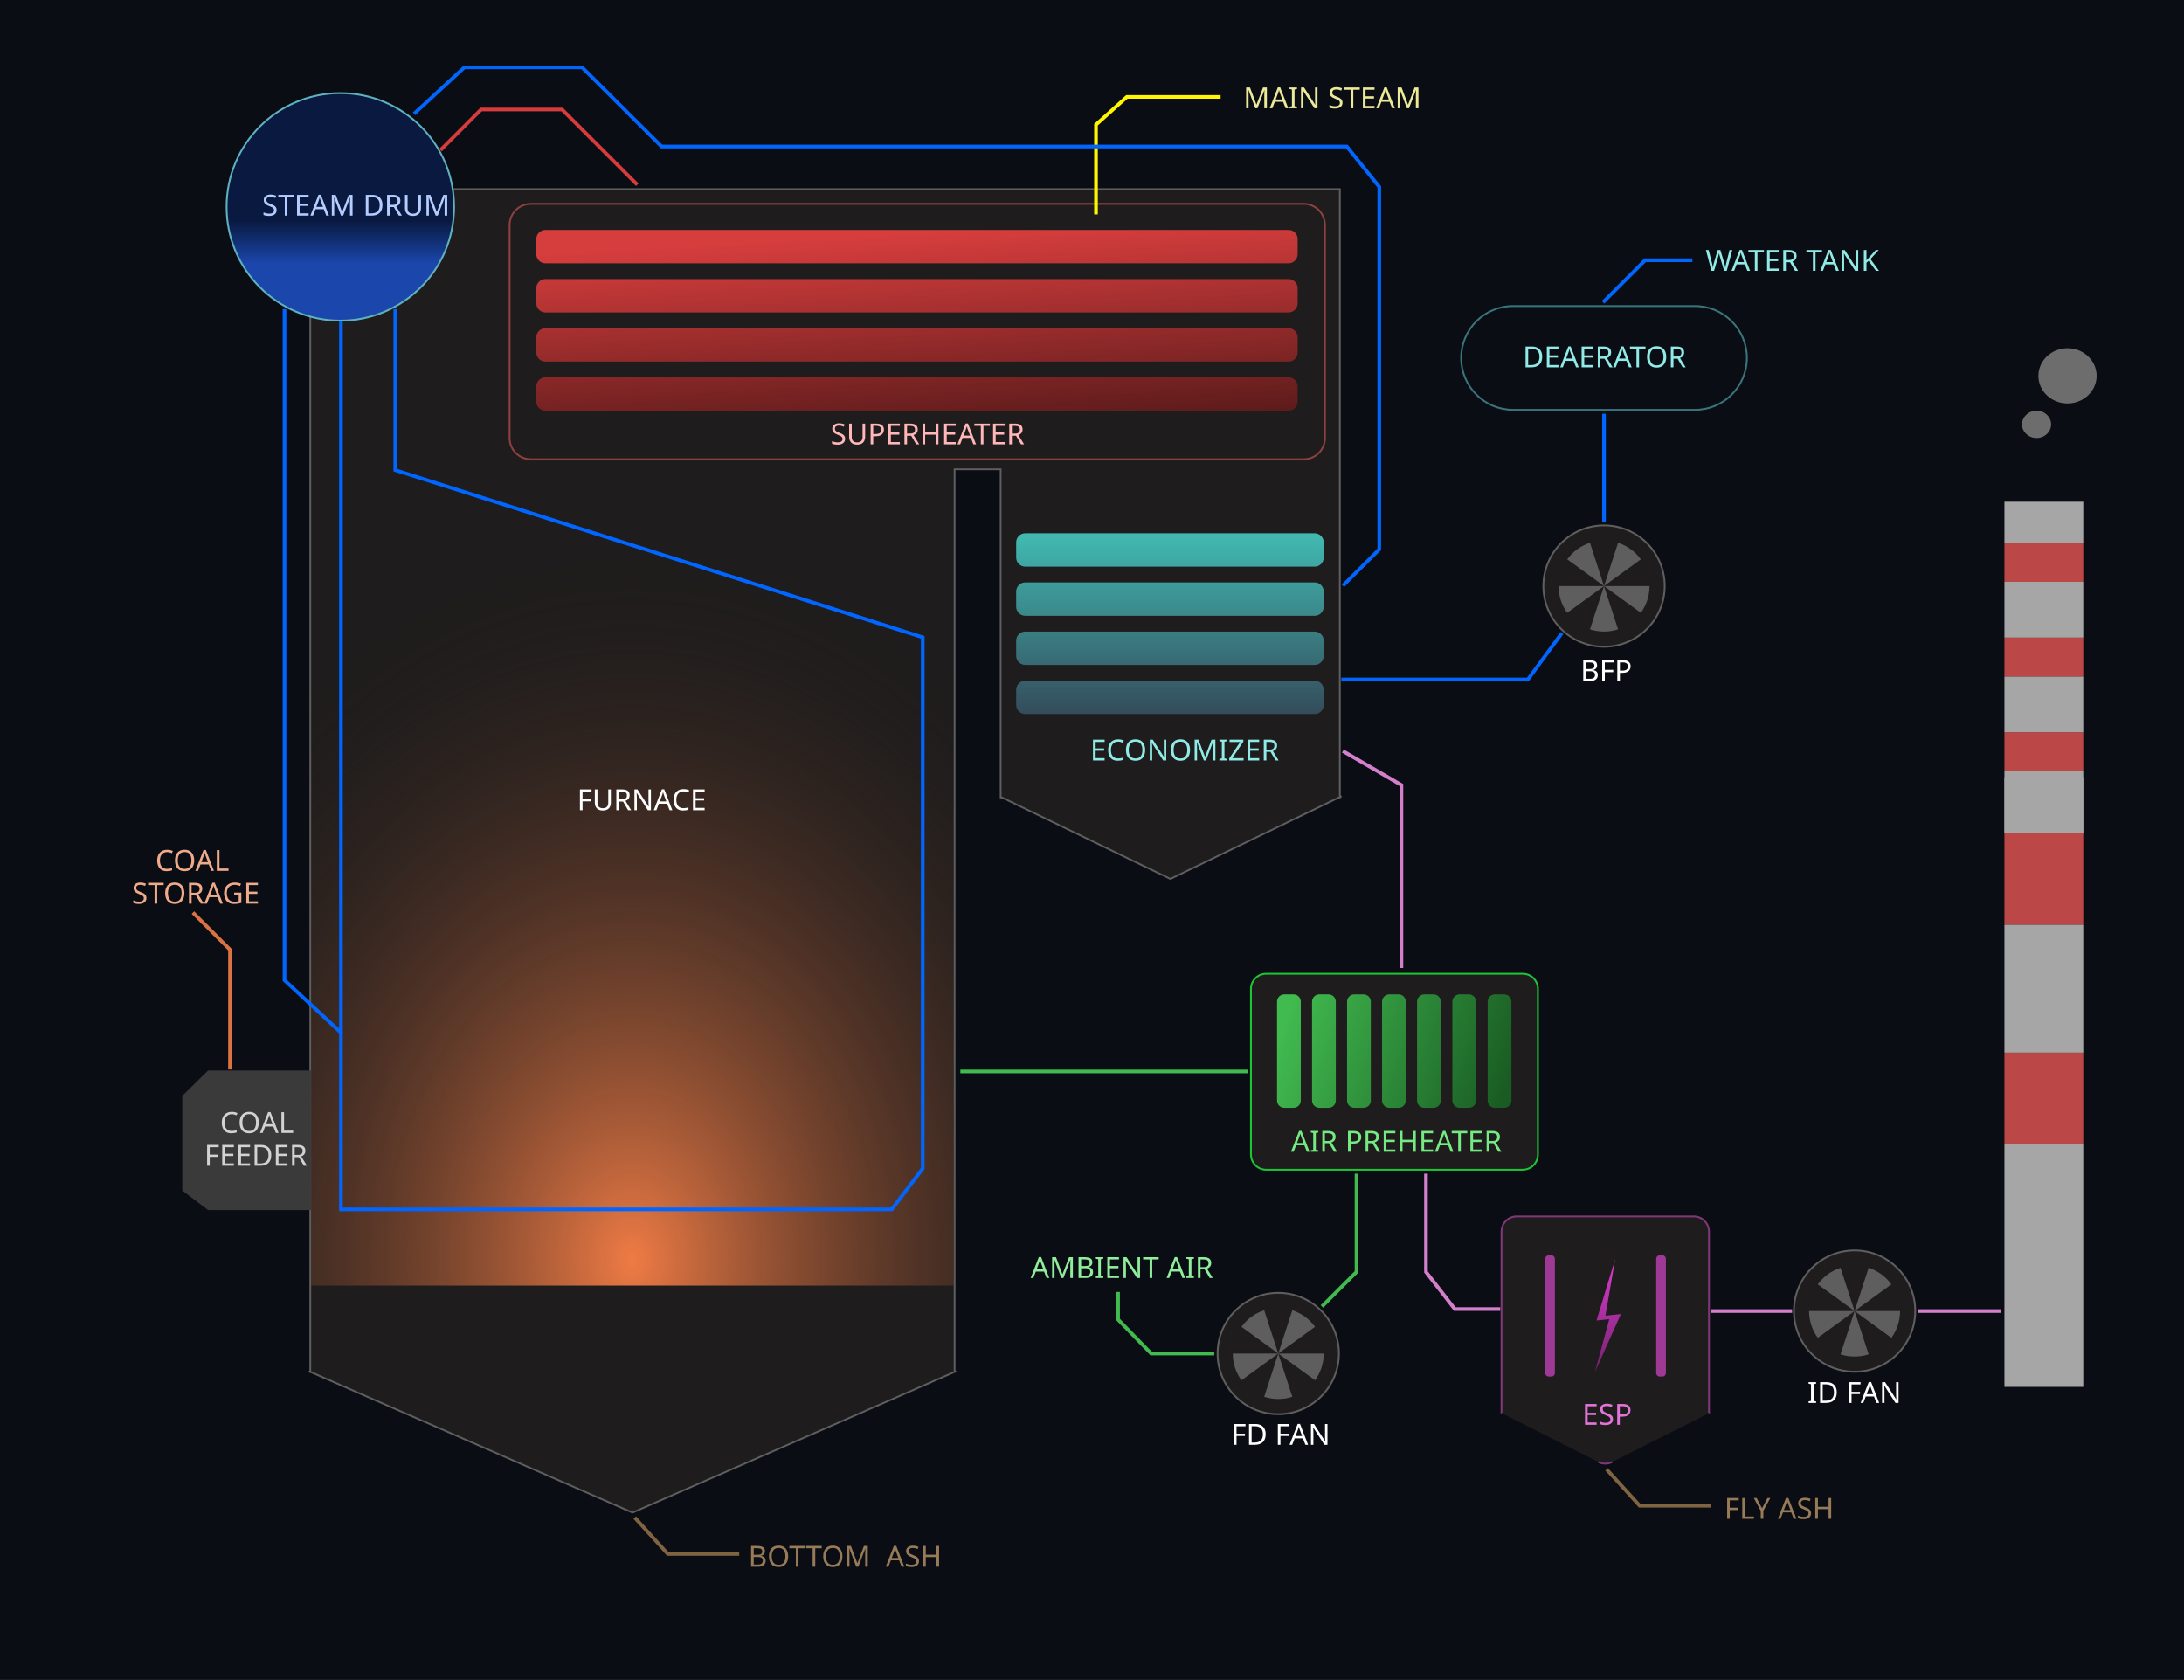
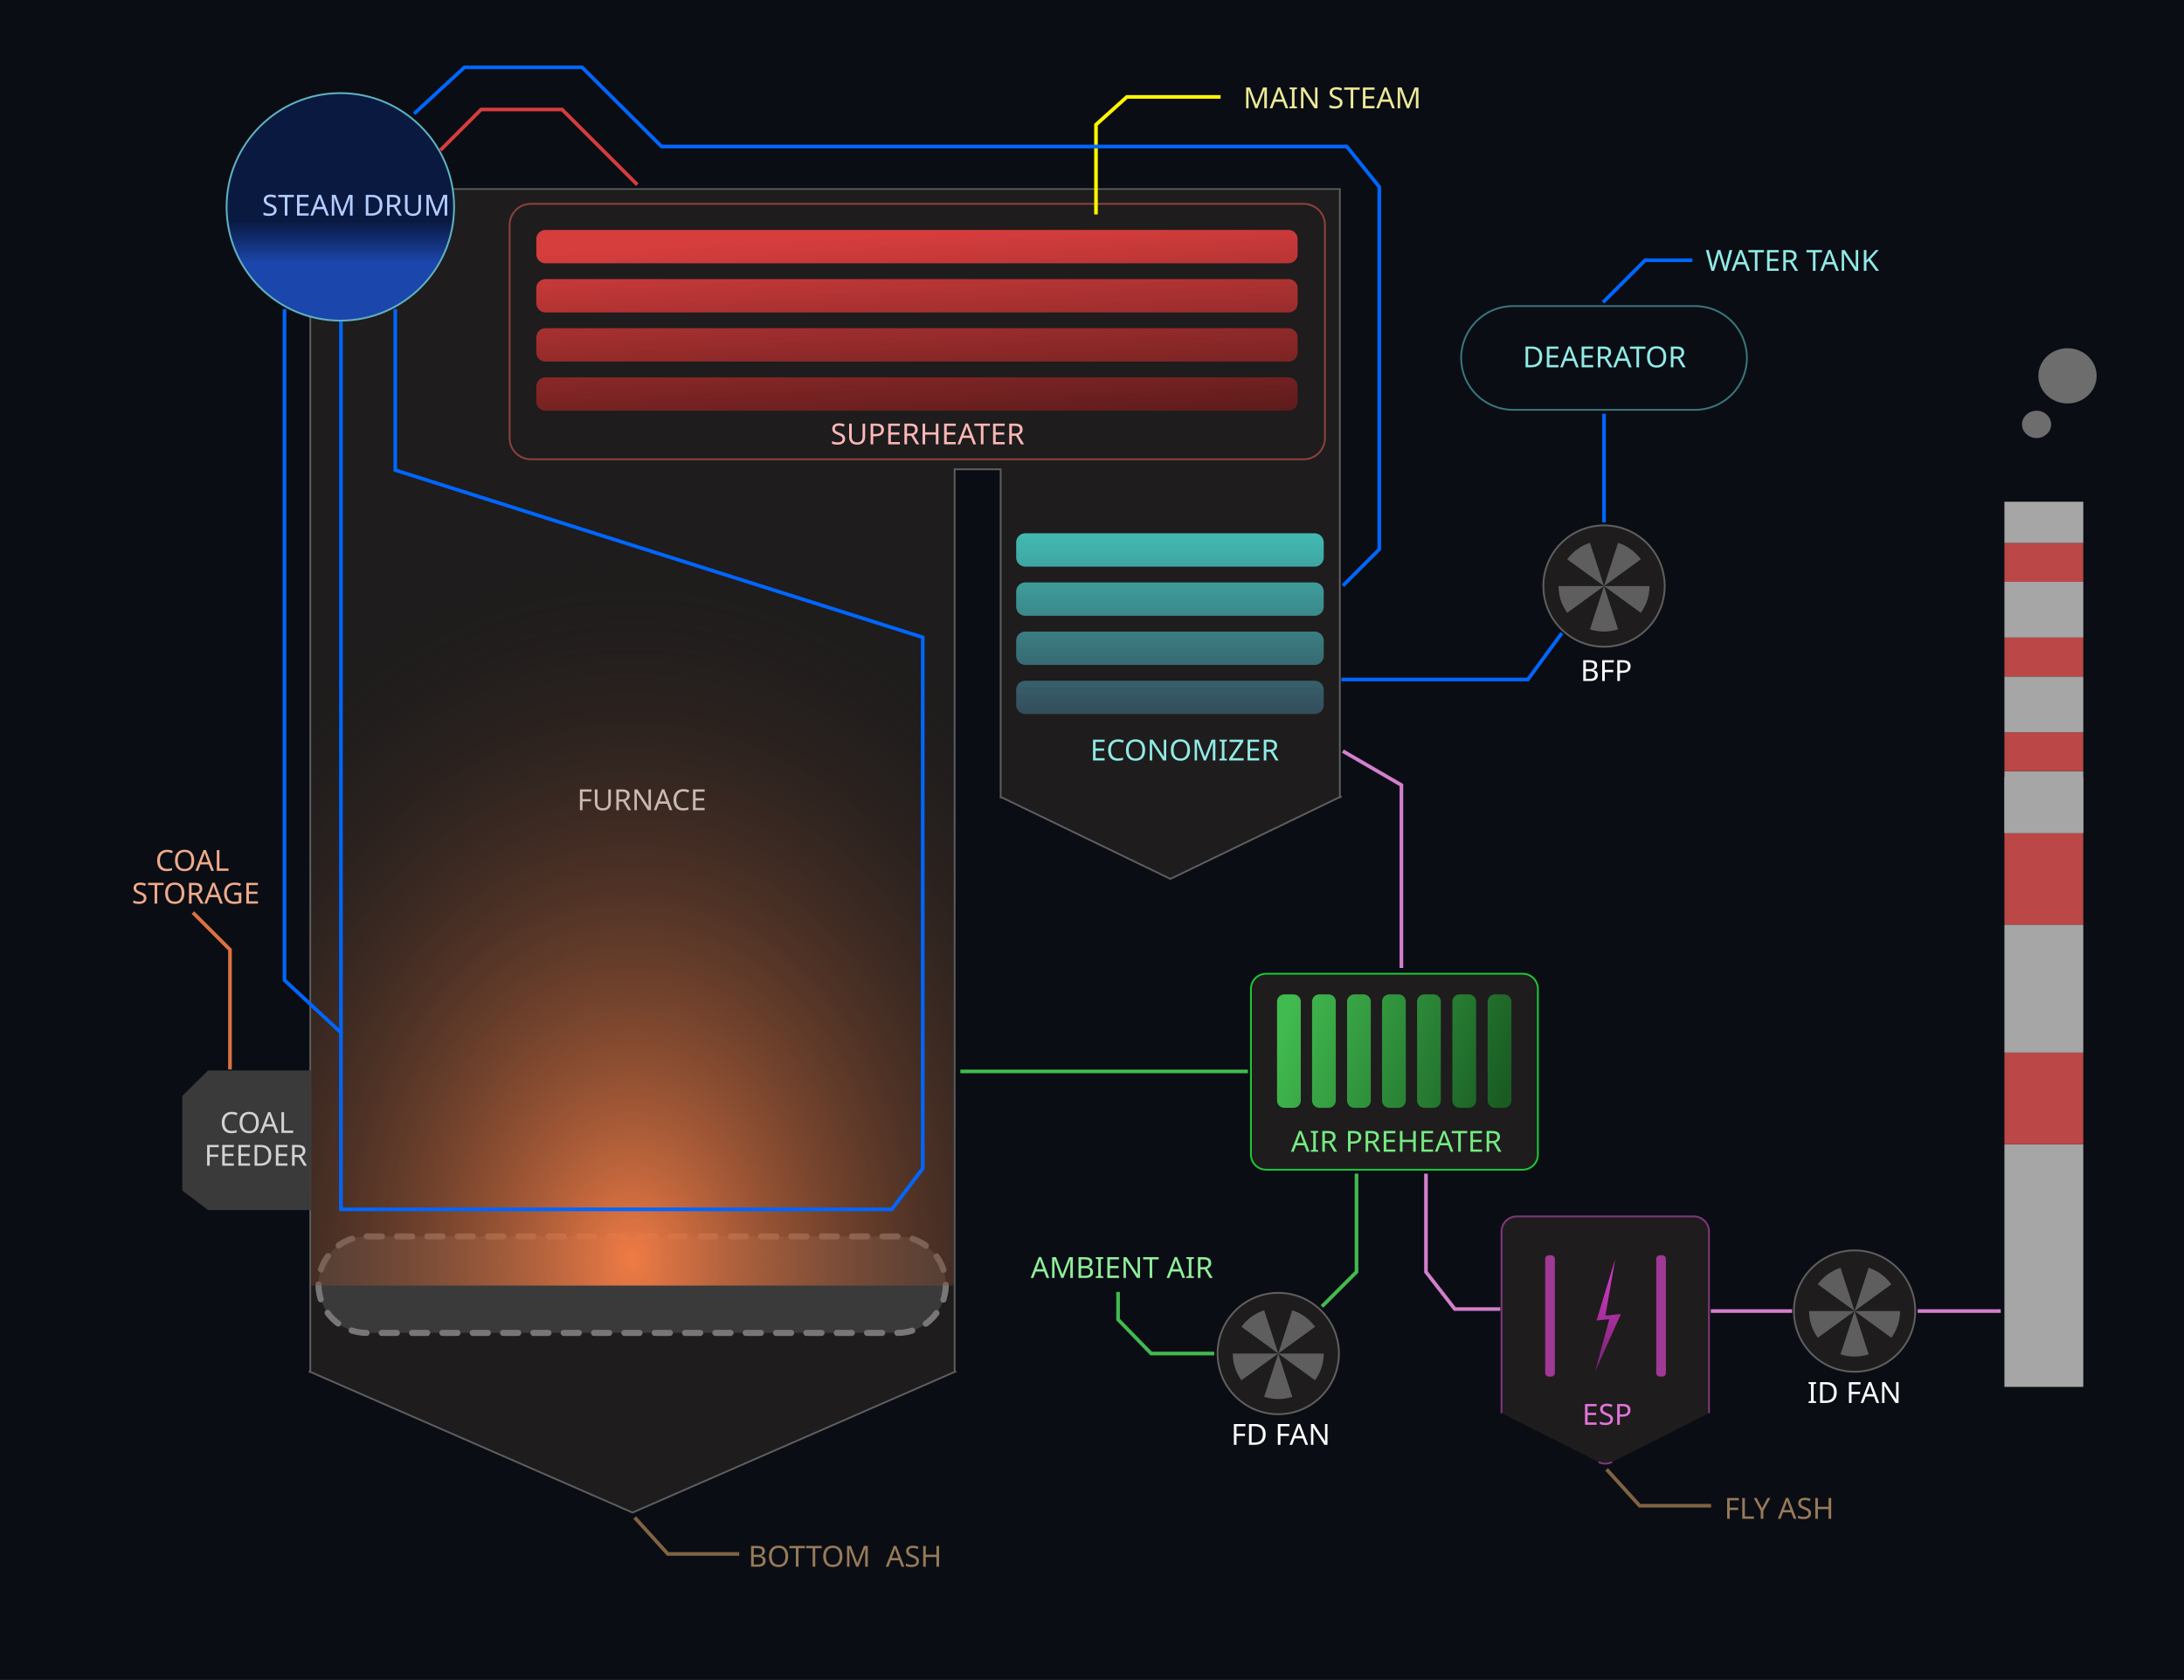
<svg xmlns="http://www.w3.org/2000/svg" viewBox="0 0 3600 2769" fill="none">
  <g id="STM01" clip-path="url(#clip0_1874_211)">
    <rect width="3600" height="2769" fill="#0A0D14" />
-     <text id="TRAVELLING GRATE" fill="#D2D2D2" style="white-space: pre" xml:space="preserve" font-family="Share Tech Mono" font-size="48" letter-spacing="0em">
-       <tspan x="834.125" y="2139.43">TRAVELLING GRATE</tspan>
-     </text>
-     <rect x="525" y="2038" width="1034" height="159" rx="79.5" fill="#3A3A3A" stroke="#777777" stroke-width="10" stroke-linecap="round" stroke-dasharray="25 25" />
    <mask id="path-2-outside-1_1874_211" maskUnits="userSpaceOnUse" x="507" y="310" width="1706" height="2185" fill="black">
      <rect fill="white" x="507" y="310" width="1706" height="2185" />
      <path d="M2207 1312.11L2207.45 1312.55L2207 1312.77V1313H2206.52L1929.22 1447L1651.93 1313H1651V772H1572V2260L1572.22 2260.22L1042.61 2491.5L513 2260.22L513.223 2260H513V313H2207V1312.11Z" />
    </mask>
    <path d="M2207 1312.11L2207.45 1312.55L2207 1312.77V1313H2206.52L1929.22 1447L1651.93 1313H1651V772H1572V2260L1572.22 2260.22L1042.61 2491.5L513 2260.22L513.223 2260H513V313H2207V1312.11Z" fill="#1E1C1C" />
    <path d="M2207 1312.11H2204V1313.35L2204.88 1314.23L2207 1312.11ZM2207.45 1312.55L2208.75 1315.25L2212.56 1313.42L2209.57 1310.43L2207.45 1312.55ZM2207 1312.77L2205.7 1310.07L2204 1310.89V1312.77H2207ZM2207 1313V1316H2210V1313H2207ZM2206.52 1313V1310H2205.83L2205.22 1310.3L2206.52 1313ZM1929.22 1447L1927.92 1449.7L1929.22 1450.33L1930.53 1449.7L1929.22 1447ZM1651.93 1313L1653.23 1310.3L1652.61 1310H1651.93V1313ZM1651 1313H1648V1316H1651V1313ZM1651 772H1654V769H1651V772ZM1572 772V769H1569V772H1572ZM1572 2260H1569V2261.24L1569.88 2262.12L1572 2260ZM1572.22 2260.22L1573.42 2262.97L1577.45 2261.21L1574.34 2258.1L1572.22 2260.22ZM1042.61 2491.5L1041.41 2494.25L1042.61 2494.77L1043.81 2494.25L1042.61 2491.5ZM513 2260.22L510.879 2258.1L507.768 2261.21L511.799 2262.97L513 2260.22ZM513.223 2260L515.344 2262.12L520.465 2257H513.223V2260ZM513 2260H510V2263H513V2260ZM513 313V310H510V313H513ZM2207 313H2210V310H2207V313ZM2207 1312.11L2204.88 1314.23L2205.33 1314.67L2207.45 1312.55L2209.57 1310.43L2209.12 1309.98L2207 1312.11ZM2207.45 1312.55L2206.14 1309.85L2205.7 1310.07L2207 1312.77L2208.3 1315.47L2208.75 1315.25L2207.45 1312.55ZM2207 1312.77H2204V1313H2207H2210V1312.77H2207ZM2207 1313V1310H2206.52V1313V1316H2207V1313ZM2206.52 1313L2205.22 1310.3L1927.92 1444.3L1929.22 1447L1930.53 1449.7L2207.83 1315.7L2206.52 1313ZM1929.22 1447L1930.53 1444.3L1653.23 1310.3L1651.93 1313L1650.62 1315.7L1927.92 1449.7L1929.22 1447ZM1651.93 1313V1310H1651V1313V1316H1651.93V1313ZM1651 1313H1654V772H1651H1648V1313H1651ZM1651 772V769H1572V772V775H1651V772ZM1572 772H1569V2260H1572H1575V772H1572ZM1572 2260L1569.88 2262.12L1570.1 2262.34L1572.22 2260.22L1574.34 2258.1L1574.12 2257.88L1572 2260ZM1572.22 2260.22L1571.02 2257.47L1041.41 2488.75L1042.61 2491.5L1043.81 2494.25L1573.42 2262.97L1572.22 2260.22ZM1042.61 2491.5L1043.81 2488.75L514.201 2257.47L513 2260.22L511.799 2262.97L1041.41 2494.25L1042.61 2491.5ZM513 2260.22L515.121 2262.34L515.344 2262.12L513.223 2260L511.101 2257.88L510.879 2258.1L513 2260.22ZM513.223 2260V2257H513V2260V2263H513.223V2260ZM513 2260H516V313H513H510V2260H513ZM513 313V316H2207V313V310H513V313ZM2207 313H2204V1312.11H2207H2210V313H2207Z" fill="#5E5E5E" mask="url(#path-2-outside-1_1874_211)" />
    <path d="M2817 2328.93C2817 2328.97 2817.02 2329.02 2817.05 2329.05C2817.14 2329.14 2817.11 2329.28 2817.01 2329.33L2657.37 2409.82C2650.29 2413.39 2641.93 2413.39 2634.86 2409.82L2475.1 2329.27C2475.05 2329.25 2475.04 2329.18 2475.08 2329.14L2475.11 2329.11C2475.15 2329.07 2475.12 2329 2475.07 2329C2475.03 2329 2475 2328.97 2475 2328.93V2030C2475 2016.19 2486.19 2005 2500 2005H2792C2805.81 2005 2817 2016.19 2817 2030V2328.93Z" fill="#1E1C1C" />
    <path d="M2475.11 2329.11L2474.05 2328.05L2474.02 2328.08L2475.08 2329.14ZM2475 2328.93H2476.5V2030H2475H2473.5V2328.93H2475ZM2500 2005V2006.5H2792V2005V2003.5H2500V2005ZM2817 2030H2815.5V2328.93H2817H2818.5V2030H2817ZM2792 2005V2006.5C2804.98 2006.5 2815.5 2017.02 2815.5 2030H2817H2818.5C2818.5 2015.36 2806.64 2003.5 2792 2003.5V2005ZM2475 2030H2476.5C2476.5 2017.02 2487.02 2006.5 2500 2006.5V2005V2003.5C2485.36 2003.5 2473.5 2015.36 2473.5 2030H2475ZM2475.07 2329V2327.5C2475.86 2327.5 2476.5 2328.14 2476.5 2328.93H2475H2473.5C2473.5 2329.8 2474.2 2330.5 2475.07 2330.5V2329ZM2475.11 2329.11L2476.17 2330.17C2477.16 2329.19 2476.46 2327.5 2475.07 2327.5V2329V2330.5C2473.79 2330.5 2473.15 2328.95 2474.05 2328.05L2475.11 2329.11ZM2475.1 2329.27L2475.78 2327.93C2476.64 2328.37 2476.82 2329.52 2476.14 2330.2L2475.08 2329.14L2474.02 2328.08C2473.26 2328.84 2473.46 2330.13 2474.43 2330.61L2475.1 2329.27ZM2657.37 2409.82L2656.69 2408.49C2650.04 2411.84 2642.19 2411.84 2635.53 2408.49L2634.86 2409.82L2634.18 2411.16C2641.68 2414.95 2650.54 2414.95 2658.04 2411.16L2657.37 2409.82ZM2817.05 2329.05L2815.99 2330.11C2815.35 2329.47 2815.53 2328.4 2816.33 2327.99L2817.01 2329.33L2817.68 2330.67C2818.7 2330.16 2818.92 2328.8 2818.11 2327.99L2817.05 2329.05ZM2817.05 2329.05L2818.11 2327.99C2818.36 2328.24 2818.5 2328.58 2818.5 2328.93H2817H2815.5C2815.5 2329.37 2815.68 2329.8 2815.99 2330.11L2817.05 2329.05Z" fill="#7F3779" />
    <text id="COAL STORAGE" transform="translate(202 1393)" fill="#EFAA8A" style="white-space: pre" xml:space="preserve" font-family="Share Tech Mono" font-size="48" letter-spacing="0em">
      <tspan x="54.156" y="42.432">COAL </tspan>
      <tspan x="15.273" y="96.432">STORAGE</tspan>
    </text>
    <text id="AMBIENT AIR" transform="translate(1698 2064)" fill="#90ED9B" style="white-space: pre" xml:space="preserve" font-family="Share Tech Mono" font-size="48" letter-spacing="0em">
      <tspan x="0.93" y="42.432">AMBIENT AIR</tspan>
    </text>
    <text id="WATER TANK" transform="translate(2783 404)" fill="#90EAE6" style="white-space: pre" xml:space="preserve" font-family="Share Tech Mono" font-size="48" letter-spacing="0em">
      <tspan x="28.391" y="42.432">WATER TANK</tspan>
    </text>
    <text id="BOTTOM ASH" fill="#977A58" style="white-space: pre" xml:space="preserve" font-family="Share Tech Mono" font-size="48" letter-spacing="0em">
      <tspan x="1233.43" y="2582.43">BOTTOM  ASH</tspan>
    </text>
    <text id="FLY ASH" fill="#977A58" style="white-space: pre" xml:space="preserve" font-family="Share Tech Mono" font-size="48" letter-spacing="0em">
      <tspan x="2842.27" y="2503.43">FLY ASH</tspan>
    </text>
    <text id="MAIN STEAM" fill="#ECE998" style="white-space: pre" xml:space="preserve" font-family="Share Tech Mono" font-size="48" letter-spacing="0em">
      <tspan x="2049.39" y="178.432">MAIN STEAM</tspan>
    </text>
+     <text id="FURNACE" fill="white" style="white-space: pre" xml:space="preserve" font-family="Share Tech Mono" font-size="48" letter-spacing="0em">
+       <tspan x="951.273" y="1335.43">FURNACE</tspan>
+     </text>
+     <g id="TRAVELLING GRATE">
+       <text fill="#D2D2D2" style="white-space: pre" xml:space="preserve" font-family="Share Tech Mono" font-size="48" letter-spacing="0em">
+         <tspan x="834.125" y="2139.43">TRAVELLING GRATE</tspan>
+       </text>
+       <rect x="525" y="2038" width="1034" height="159" rx="79.5" fill="#3A3A3A" stroke="#777777" stroke-width="10" stroke-linecap="round" stroke-dasharray="25 25" />
+     </g>
    <rect id="GLOW FIRE" x="513" y="757" width="1059" height="1362" fill="url(#paint4_radial_1874_211)" />
    <g id="SMOKE">
      <ellipse id="Ellipse 178" cx="3408" cy="619.5" rx="48" ry="45.5" fill="#6D6D6D" />
      <ellipse id="Ellipse 179" cx="3357" cy="699.5" rx="24" ry="22.5" fill="#6D6D6D" />
    </g>
    <g id="STEAM DRUM">
      <circle id="eqp SD" cx="561" cy="341" r="187.5" fill="url(#paint0_linear_1874_211)" stroke="#5EB1BF" stroke-width="3" />
      <text fill="#B5CCFF" style="white-space: pre" xml:space="preserve" font-family="Share Tech Mono" font-size="48" letter-spacing="0em">
        <tspan x="431.891" y="355.432">STEAM DRUM</tspan>
      </text>
    </g>
    <g id="FD FAN">
      <circle id="eqp FDF" cx="2107" cy="2231" r="100" fill="#1E1C1C" stroke="#5E5E5E" stroke-width="3" />
      <path id="blade FDF" d="M2130.18 2302.33C2115.11 2307.22 2098.89 2307.22 2083.82 2302.33L2107 2231L2130.18 2302.33ZM2046.32 2275.08C2037.01 2262.27 2032 2246.84 2032 2231H2107L2046.32 2275.08ZM2182 2231C2182 2246.84 2176.99 2262.27 2167.68 2275.08L2107 2231H2182ZM2107 2231L2046.32 2186.92C2055.63 2174.1 2068.76 2164.57 2083.82 2159.67L2107 2231ZM2130.18 2159.67C2145.24 2164.57 2158.37 2174.1 2167.68 2186.92L2107 2231L2130.18 2159.67Z" fill="#5E5E5E" />
      <text transform="translate(2029 2339)" fill="white" style="white-space: pre" xml:space="preserve" font-family="Share Tech Mono" font-size="48" letter-spacing="0em">
        <tspan x="0.234" y="42.432">FD FAN</tspan>
      </text>
    </g>
    <g id="BFP">
      <circle cx="2644" cy="966" r="100" fill="#1E1C1C" stroke="#5E5E5E" stroke-width="3" />
      <path id="blade BF P" d="M2667.18 1037.33C2652.11 1042.22 2635.89 1042.22 2620.82 1037.33L2644 966.001L2667.18 1037.33ZM2583.32 1010.08C2574.01 997.271 2569 981.839 2569 966.001H2644L2583.32 1010.08ZM2719 966.001C2719 981.839 2713.99 997.271 2704.68 1010.08L2644 966.001H2719ZM2644 966.001L2583.32 921.917C2592.63 909.104 2605.76 899.566 2620.82 894.672L2644 966.001ZM2667.18 894.672C2682.24 899.566 2695.37 909.104 2704.68 921.917L2644 966.001L2667.18 894.672Z" fill="#5E5E5E" />
      <text transform="translate(2605 1080)" fill="white" style="white-space: pre" xml:space="preserve" font-family="Share Tech Mono" font-size="48" letter-spacing="0em">
        <tspan x="0.117" y="42.432">BFP</tspan>
      </text>
    </g>
    <g id="ECONOMIZER">
      <rect id="eco bars" x="1675" y="879" width="507" height="298" fill="#1E1C1C" />
      <path id="bar ECO" d="M2182 1162C2182 1170.28 2175.28 1177 2167 1177H1690C1681.72 1177 1675 1170.28 1675 1162V1137C1675 1128.72 1681.72 1122 1690 1122H2167C2175.28 1122 2182 1128.72 2182 1137V1162ZM2182 1081C2182 1089.28 2175.28 1096 2167 1096H1690C1681.72 1096 1675 1089.28 1675 1081V1056C1675 1047.72 1681.72 1041 1690 1041H2167C2175.28 1041 2182 1047.72 2182 1056V1081ZM2182 1000C2182 1008.28 2175.28 1015 2167 1015H1690C1681.72 1015 1675 1008.28 1675 1000V975C1675 966.716 1681.72 960 1690 960H2167C2175.28 960 2182 966.716 2182 975V1000ZM2182 919C2182 927.284 2175.28 934 2167 934H1690C1681.72 934 1675 927.284 1675 919V894C1675 885.716 1681.72 879 1690 879H2167C2175.28 879 2182 885.716 2182 894V919Z" fill="url(#paint2_linear_1874_211)" />
      <text fill="#90EAE6" style="white-space: pre" xml:space="preserve" font-family="Share Tech Mono" font-size="48" letter-spacing="0em">
        <tspan x="1797" y="1253.43">ECONOMIZER</tspan>
      </text>
    </g>
    <g id="SUPERHEATER">
      <rect id="eqp SH" x="840" y="336" width="1344" height="421" rx="35" stroke="#FA6464" stroke-opacity="0.5" stroke-width="3" />
      <path id="bar SH" d="M2139 662C2139 670.284 2132.28 677 2124 677H899C890.716 677 884 670.284 884 662V637C884 628.716 890.716 622 899 622H2124C2132.28 622 2139 628.716 2139 637V662ZM2139 581C2139 589.284 2132.28 596 2124 596H899C890.716 596 884 589.284 884 581V556C884 547.716 890.716 541 899 541H2124C2132.28 541 2139 547.716 2139 556V581ZM2139 500C2139 508.284 2132.28 515 2124 515H899C890.716 515 884 508.284 884 500V475C884 466.716 890.716 460 899 460H2124C2132.28 460 2139 466.716 2139 475V500ZM2139 419C2139 427.284 2132.28 434 2124 434H899C890.716 434 884 427.284 884 419V394C884 385.716 890.716 379 899 379H2124C2132.28 379 2139 385.716 2139 394V419Z" fill="url(#paint1_linear_1874_211)" />
      <text fill="#FFB7B7" style="white-space: pre" xml:space="preserve" font-family="Share Tech Mono" font-size="48" letter-spacing="0em">
        <tspan x="1369" y="732.432">SUPERHEATER</tspan>
      </text>
    </g>
    <g id="DEAERATOR">
      <rect id="eqp DEA" x="2408.5" y="504.5" width="471" height="171" rx="85.5" stroke="#39747B" stroke-width="3" />
      <text fill="#90EAE6" style="white-space: pre" xml:space="preserve" font-family="Share Tech Mono" font-size="48" letter-spacing="0em">
        <tspan x="2510" y="605.432">DEAERATOR</tspan>
      </text>
    </g>
    <g id="COAL FEEDER">
      <path id="eqp CF" d="M302 1806.9L343.506 1766H511V1993H343.506L302 1961.59V1806.9Z" fill="#3A3A3A" stroke="#3A3A3A" stroke-width="3" />
      <text transform="translate(332 1825)" fill="#D2D2D2" style="white-space: pre" xml:space="preserve" font-family="Share Tech Mono" font-size="48" letter-spacing="0em">
        <tspan x="30.656" y="42.432">COAL </tspan>
        <tspan x="4.734" y="96.432">FEEDER</tspan>
      </text>
    </g>
-     <text id="FURNACE" fill="white" style="white-space: pre" xml:space="preserve" font-family="Share Tech Mono" font-size="48" letter-spacing="0em">
-       <tspan x="951.273" y="1335.43">FURNACE</tspan>
-     </text>
    <g id="AIR HEATER">
      <rect id="eqp APH" x="2062" y="1605" width="473" height="323" rx="25" fill="#1E1C1C" stroke="#1EC435" stroke-width="3" />
      <path id="bar APH" d="M2479.36 1639C2485.99 1639 2491.36 1644.37 2491.36 1651L2491.36 1814C2491.36 1820.63 2485.99 1826 2479.36 1826L2464.18 1826C2457.55 1826 2452.18 1820.63 2452.18 1814L2452.18 1651C2452.18 1644.37 2457.55 1639 2464.18 1639L2479.36 1639ZM2421.18 1639C2427.81 1639 2433.18 1644.37 2433.18 1651L2433.18 1814C2433.18 1820.63 2427.81 1826 2421.18 1826L2406 1826C2399.37 1826 2394 1820.63 2394 1814L2394 1651C2394 1644.37 2399.37 1639 2406 1639L2421.18 1639ZM2363 1639C2369.63 1639 2375 1644.37 2375 1651L2375 1814C2375 1820.63 2369.63 1826 2363 1826L2347.82 1826C2341.19 1826 2335.82 1820.63 2335.82 1814L2335.82 1651C2335.82 1644.37 2341.19 1639 2347.82 1639L2363 1639ZM2305.3 1639C2311.92 1639 2317.3 1644.37 2317.3 1651L2317.3 1814C2317.3 1820.63 2311.92 1826 2305.3 1826L2290.11 1826C2283.49 1826 2278.11 1820.63 2278.11 1814L2278.11 1651C2278.11 1644.37 2283.49 1639 2290.11 1639L2305.3 1639ZM2247.59 1639C2254.22 1639 2259.59 1644.37 2259.59 1651L2259.59 1814C2259.59 1820.63 2254.22 1826 2247.59 1826L2232.41 1826C2225.78 1826 2220.41 1820.63 2220.41 1814L2220.41 1651C2220.41 1644.37 2225.78 1639 2232.41 1639L2247.59 1639ZM2189.89 1639C2196.51 1639 2201.89 1644.37 2201.89 1651L2201.89 1814C2201.89 1820.63 2196.51 1826 2189.89 1826L2174.71 1826C2168.08 1826 2162.71 1820.63 2162.71 1814L2162.71 1651C2162.71 1644.37 2168.08 1639 2174.71 1639L2189.89 1639ZM2132.18 1639C2138.81 1639 2144.18 1644.37 2144.18 1651L2144.18 1814C2144.18 1820.63 2138.81 1826 2132.18 1826L2117 1826C2110.37 1826 2105 1820.63 2105 1814L2105 1651C2105 1644.37 2110.37 1639 2117 1639L2132.18 1639Z" fill="url(#paint3_linear_1874_211)" />
      <text fill="#75EA83" style="white-space: pre" xml:space="preserve" font-family="Share Tech Mono" font-size="48" letter-spacing="0em">
        <tspan x="2128" y="1898.43">AIR PREHEATER</tspan>
      </text>
    </g>
    <g id="ESP">
      <path id="PETIR" d="M2662.36 2075.47L2646.34 2168.59L2671.81 2165.93L2628.9 2261.87L2652.66 2174.33L2631.61 2176.53L2662.36 2075.47Z" fill="url(#paint5_linear_1874_211)" />
      <rect x="2730" y="2069" width="16" height="200" rx="6" fill="#9E3995" />
      <rect x="2547" y="2069" width="16" height="200" rx="6" fill="#9E3995" />
      <text fill="#E274D9" style="white-space: pre" xml:space="preserve" font-family="Share Tech Mono" font-size="48" letter-spacing="0em">
        <tspan x="2608" y="2348.43">ESP</tspan>
      </text>
    </g>
    <g id="ID FAN">
      <circle cx="3057" cy="2161" r="100" fill="#1E1C1C" stroke="#5E5E5E" stroke-width="3" />
      <path id="blade IDF" d="M3080.18 2232.33C3065.11 2237.22 3048.89 2237.22 3033.82 2232.33L3057 2161L3080.18 2232.33ZM2996.32 2205.08C2987.01 2192.27 2982 2176.84 2982 2161H3057L2996.32 2205.08ZM3132 2161C3132 2176.84 3126.99 2192.27 3117.68 2205.08L3057 2161H3132ZM3057 2161L2996.32 2116.92C3005.63 2104.1 3018.76 2094.57 3033.82 2089.67L3057 2161ZM3080.18 2089.67C3095.24 2094.57 3108.37 2104.1 3117.68 2116.92L3057 2161L3080.18 2089.67Z" fill="#5E5E5E" />
      <text transform="translate(2979 2270)" fill="white" style="white-space: pre" xml:space="preserve" font-family="Share Tech Mono" font-size="48" letter-spacing="0em">
        <tspan x="0.234" y="42.432">ID FAN</tspan>
      </text>
    </g>
    <g id="CHIMNEY">
      <rect id="Rectangle 530" x="3304" y="1886" width="130" height="400" fill="#A6A6A6" />
      <rect id="Rectangle 542" x="3304" y="1735" width="130" height="151" fill="#BC4747" />
      <rect id="Rectangle 543" x="3304" y="1524" width="130" height="211" fill="#A6A6A6" />
      <rect id="Rectangle 544" x="3304" y="1373" width="130" height="151" fill="#BC4747" />
      <rect id="Rectangle 545" x="3304" y="1271" width="130" height="102" fill="#A6A6A6" />
      <rect id="Rectangle 550" x="3304" y="1281" width="130" height="92" fill="#A6A6A6" />
      <rect id="Rectangle 546" x="3304" y="895" width="130" height="64" fill="#BC4747" />
      <rect id="Rectangle 551_2" x="3304" y="1207" width="130" height="64" fill="#BC4747" />
      <rect id="Rectangle 547" x="3304" y="1115" width="130" height="92" fill="#A6A6A6" />
      <rect id="Rectangle 549" x="3304" y="827" width="130" height="68" fill="#A6A6A6" />
      <rect id="Rectangle 552_2" x="3304" y="959" width="130" height="92" fill="#A6A6A6" />
      <rect id="Rectangle 548" x="3304" y="1051" width="130" height="64" fill="#BC4747" />
    </g>
    <g id="STEAMWATER_LINES">
      <path id="LINE yellow MAIN STEAM" d="M1806.58 353.498L1806.58 205.5L1857.5 159.725L2012 159.725" stroke="#FFF600" stroke-width="6" />
      <path id="LINE red DRUM to SUPER" d="M725.997 247.499L792.998 180.498L926.498 180.498L1050.5 304.5" stroke="#D63C3C" stroke-width="6" />
      <path id="LINE blue WATER WALL LEFT" d="M562 530L562 1703" stroke="#0066FF" stroke-width="6" />
      <path id="LINE blue DOWNCOMER" d="M651.549 509.5L651.549 774.89L1521 1050.5L1521 1926L1470 1993.36L562 1993.36L562 1702L468.998 1615.63L468.998 509.5" stroke="#0066FF" stroke-width="6" />
      <path id="LINE blue ECO to DRUM" d="M2213.5 965.5L2273.5 905.5L2273.5 308.001L2220 241.501L1090.5 241.499L959.501 111L765.501 111L682.501 187.501" stroke="#0066FF" stroke-width="6" />
      <path id="LINE blue BFP to ECO" d="M2574.5 1043.5L2518.5 1120L2211 1120" stroke="#0066FF" stroke-width="6" />
      <path id="LINE blue DEA to BFP" d="M2644 682L2644 861" stroke="#0066FF" stroke-width="6" />
      <path id="LINE blue WATER TANK" d="M2789.67 428.999L2711.67 428.999L2642.35 498.315" stroke="#0066FF" stroke-width="6" />
    </g>
    <g id="AIRGAS_LINES">
      <path id="LINE green APH to FURN" d="M2057 1766L1583 1766" stroke="#41BA4F" stroke-width="6" />
      <path id="LINE green FD FAN to APH" d="M2179 2153.5L2236 2096.5L2236 1934.5" stroke="#41BA4F" stroke-width="6" />
      <path id="LINE green AMBIENT AIR" d="M1843 2129.5L1843 2175L1897.5 2231L2001.5 2231" stroke="#41BA4F" stroke-width="6" />
      <path id="LINE pink CHIMNEY" d="M3161 2161H3298" stroke="#D37FCC" stroke-width="6" />
      <path id="LINE pink ESP to ID FAN" d="M2820 2161H2954" stroke="#D37FCC" stroke-width="6" />
      <path id="LINE pink APH to ESP" d="M2350.5 1934.5L2350.5 2096.5L2398 2157.68L2472.9 2157.68" stroke="#D37FCC" stroke-width="6" />
      <path id="LINE pink ECO to APH" d="M2213.5 1238L2310 1294L2310 1595.5" stroke="#D37FCC" stroke-width="6" />
    </g>
    <g id="COALASH_LINES">
      <path id="LINE brown FLY ASH" d="M2648.26 2421.91L2702.79 2481.9L2820.5 2481.9" stroke="#806341" stroke-width="6" />
      <path id="LINE brown BOTTOM ASH" d="M1046.25 2501.34L1100.79 2561.34L1218.5 2561.34" stroke="#806341" stroke-width="6" />
      <path id="LINE orange COAL" d="M318.001 1504.21L379.09 1565.3L379.09 1762.71" stroke="#DB7241" stroke-width="6" />
    </g>
    <defs>
      <linearGradient id="paint5_linear_1874_211" x1="2636.18" y1="2078.2" x2="2655.08" y2="2259.13" gradientUnits="userSpaceOnUse">
        <stop stop-color="#DC3CCF" />
        <stop offset="1" stop-color="#75226E" />
      </linearGradient>
      <linearGradient id="paint0_linear_1874_211" x1="561" y1="363.5" x2="561" y2="434" gradientUnits="userSpaceOnUse">
        <stop stop-color="#091940" />
        <stop offset="1" stop-color="#1B46AB" />
      </linearGradient>
      <linearGradient id="paint1_linear_1874_211" x1="1442.5" y1="389.5" x2="1460" y2="713" gradientUnits="userSpaceOnUse">
        <stop stop-color="#D63D3D" />
        <stop offset="1" stop-color="#5D1B1B" />
      </linearGradient>
      <linearGradient id="paint2_linear_1874_211" x1="1928.5" y1="879" x2="1928.5" y2="1177" gradientUnits="userSpaceOnUse">
        <stop stop-color="#41BAB2" />
        <stop offset="1" stop-color="#344C5B" />
      </linearGradient>
      <linearGradient id="paint3_linear_1874_211" x1="2115.5" y1="1692.37" x2="2477.75" y2="1821.27" gradientUnits="userSpaceOnUse">
        <stop stop-color="#41BA4F" />
        <stop offset="1" stop-color="#195B23" />
      </linearGradient>
      <radialGradient id="paint4_radial_1874_211" cx="0" cy="0" r="1" gradientUnits="userSpaceOnUse" gradientTransform="translate(1042 2072.5) rotate(-90) scale(1188 923.709)">
        <stop stop-color="#EF7B45" />
        <stop offset="1" stop-color="#1E1C1C" stop-opacity="0" />
      </radialGradient>
      <clipPath id="clip0_1874_211">
        <rect width="3600" height="2769" fill="white" />
      </clipPath>
    </defs>
  </g>
</svg>
